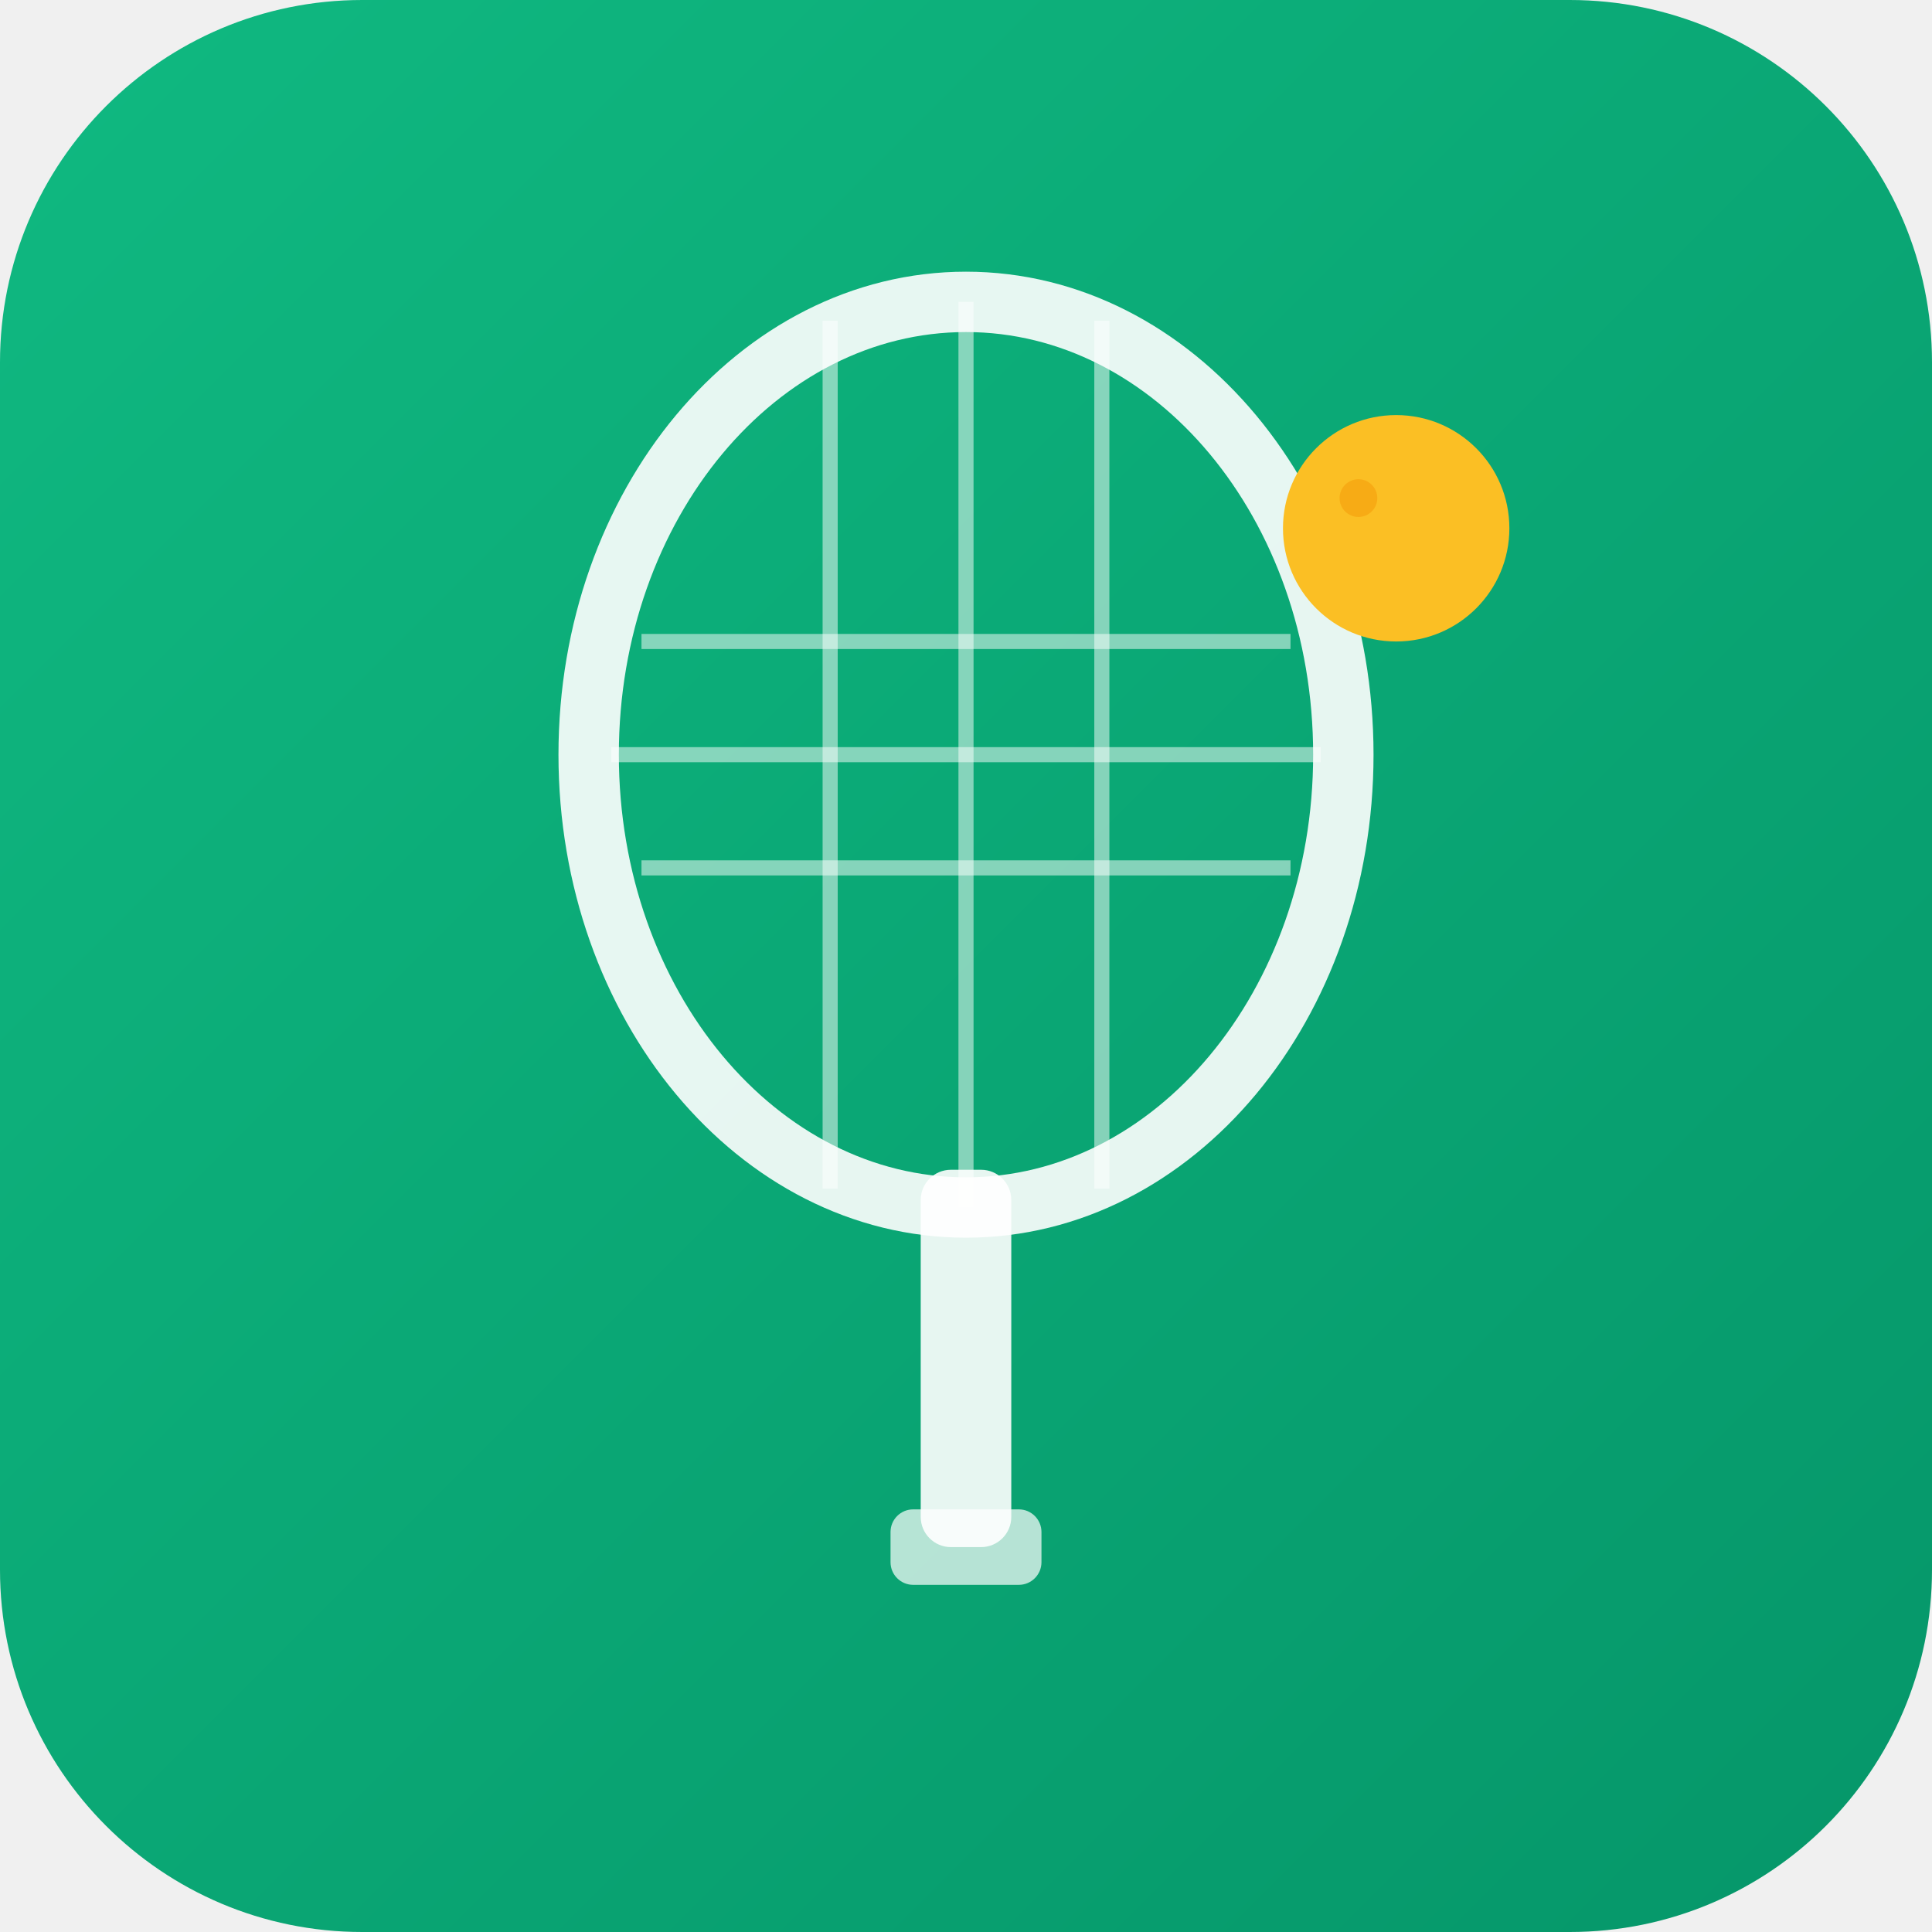
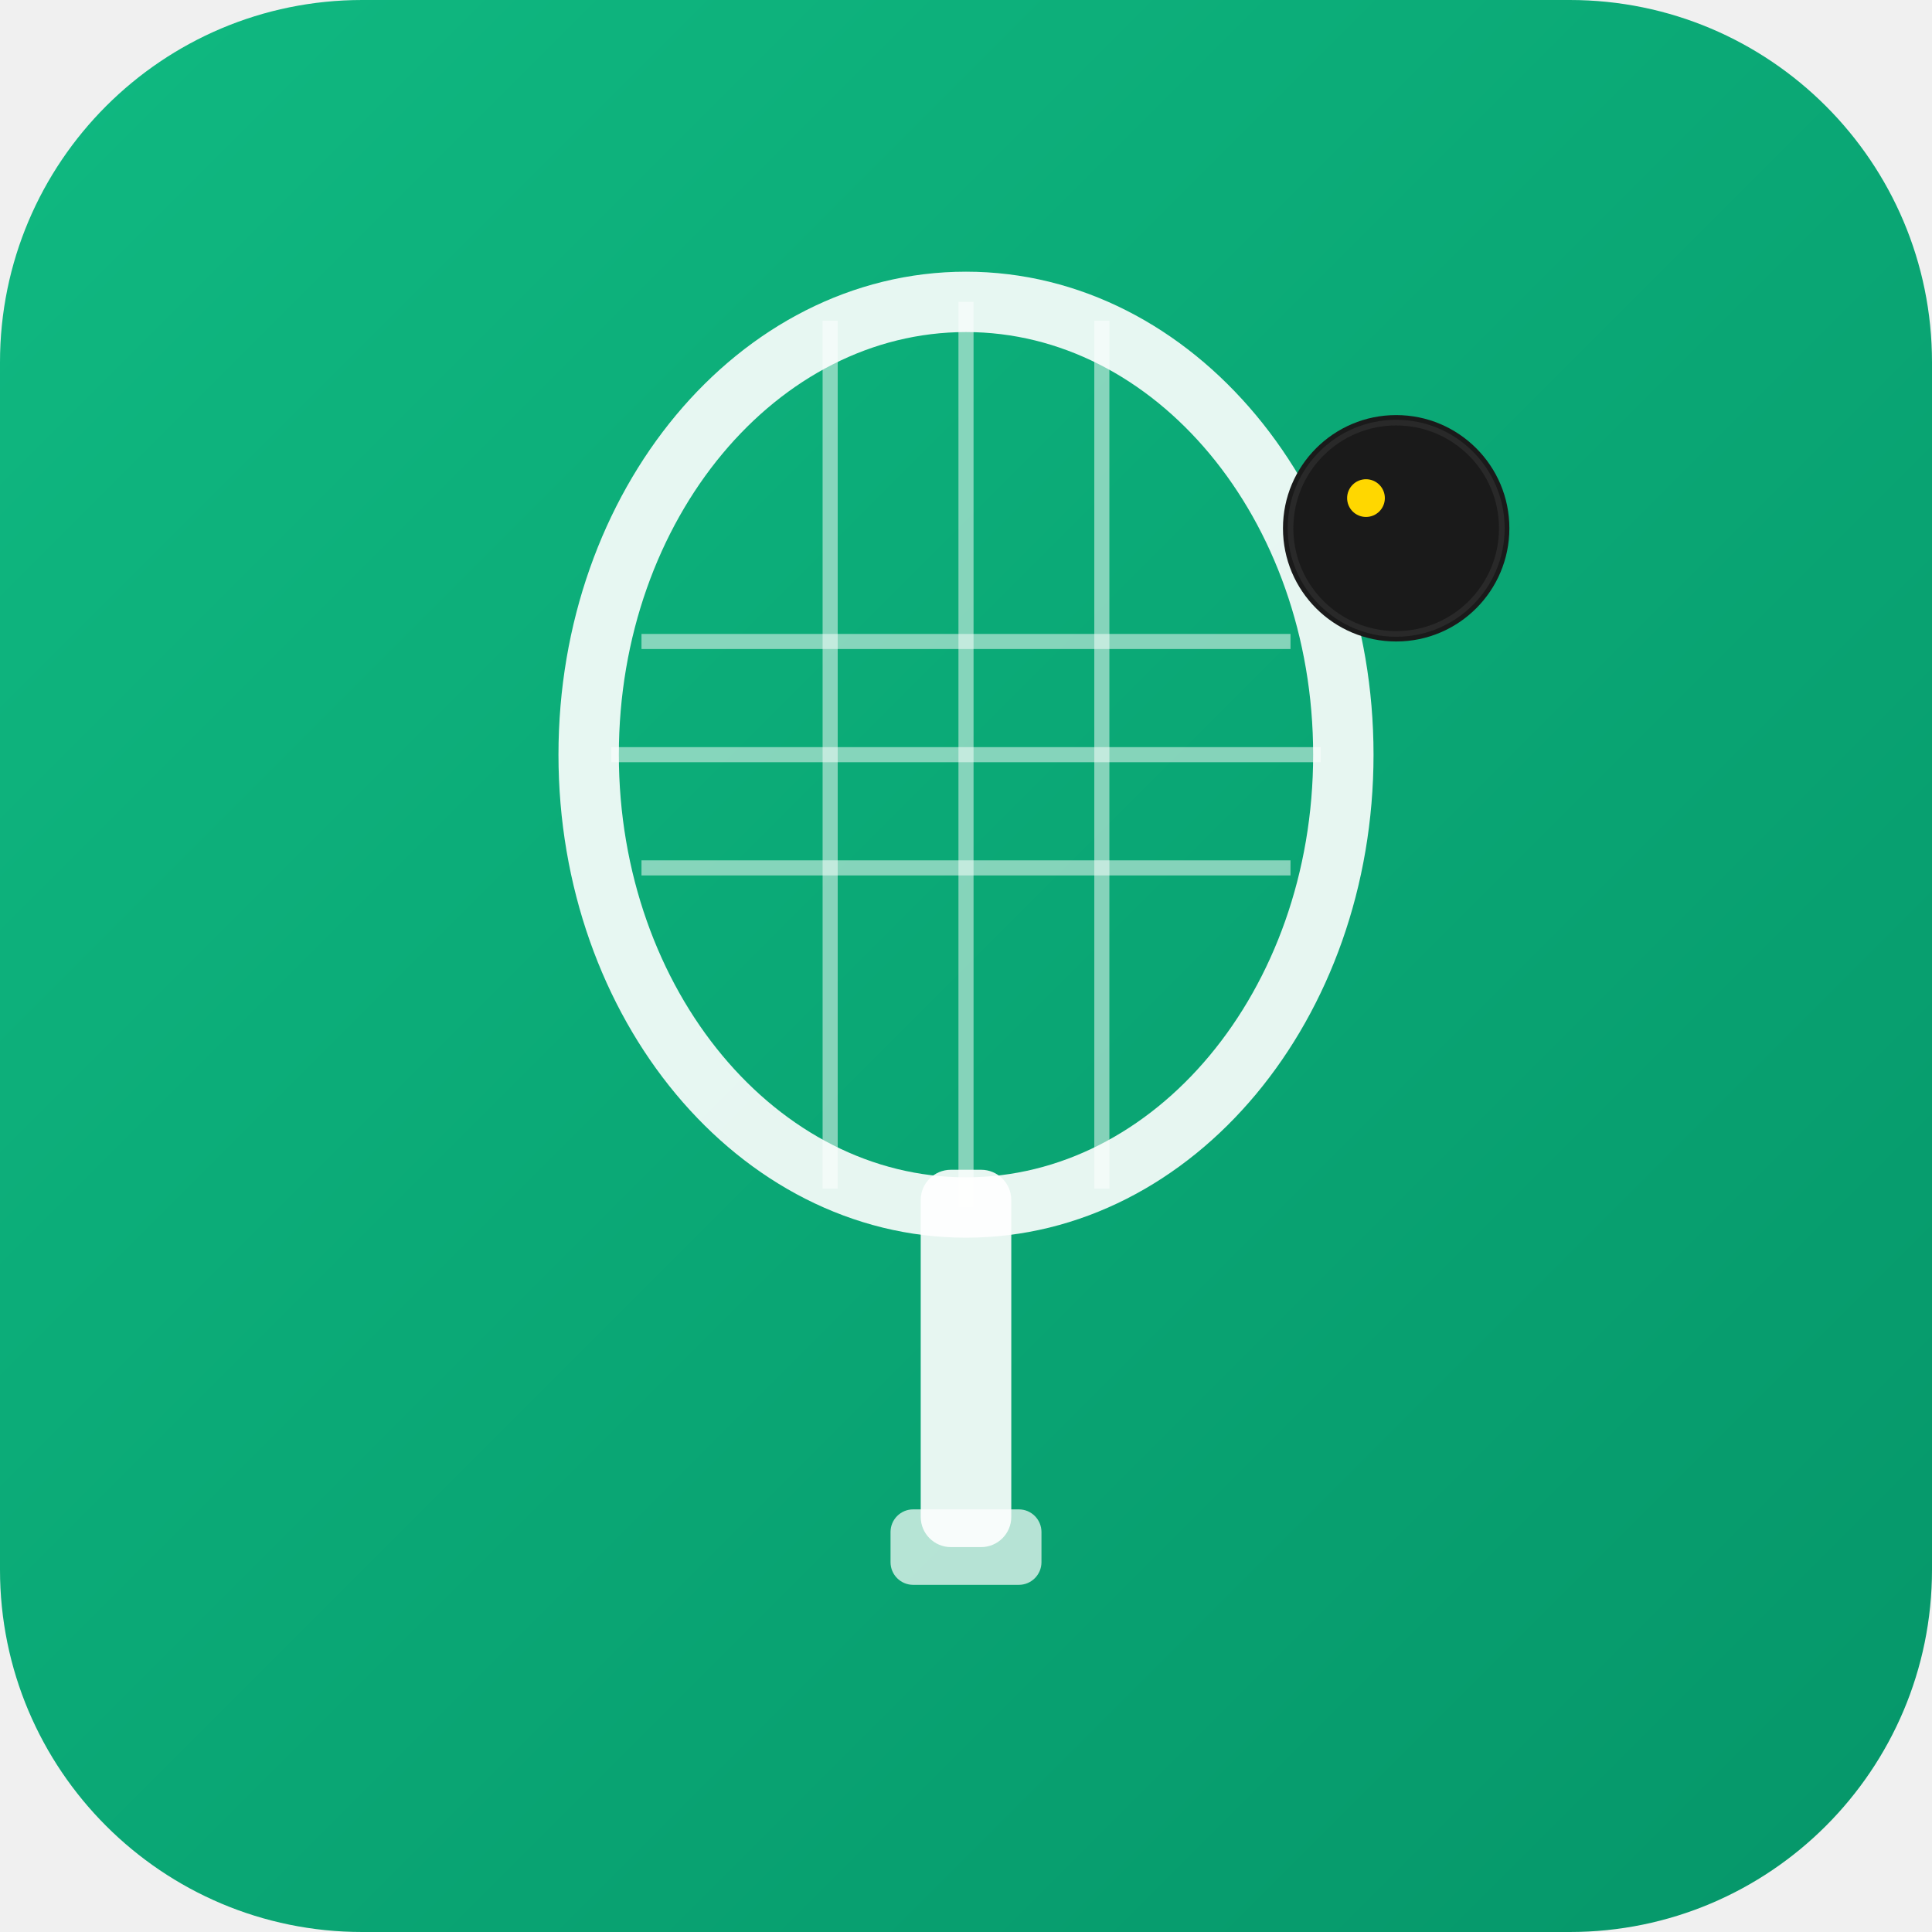
<svg xmlns="http://www.w3.org/2000/svg" viewBox="0 0 512 512">
  <defs>
    <linearGradient id="bg" x1="0%" y1="0%" x2="100%" y2="100%">
      <stop offset="0%" style="stop-color:#10B981" />
      <stop offset="100%" style="stop-color:#059669" />
    </linearGradient>
  </defs>
  <rect width="512" height="512" rx="96" fill="url(#bg)" />
  <ellipse cx="256" cy="200" rx="100" ry="120" fill="none" stroke="#fff" stroke-width="16" opacity="0.9" />
  <line x1="170" y1="170" x2="342" y2="170" stroke="#fff" stroke-width="4" opacity="0.5" />
  <line x1="162" y1="200" x2="350" y2="200" stroke="#fff" stroke-width="4" opacity="0.5" />
  <line x1="170" y1="230" x2="342" y2="230" stroke="#fff" stroke-width="4" opacity="0.5" />
  <line x1="220" y1="85" x2="220" y2="315" stroke="#fff" stroke-width="4" opacity="0.5" />
  <line x1="256" y1="80" x2="256" y2="320" stroke="#fff" stroke-width="4" opacity="0.5" />
  <line x1="292" y1="85" x2="292" y2="315" stroke="#fff" stroke-width="4" opacity="0.5" />
  <rect x="244" y="310" width="24" height="100" rx="8" fill="#fff" opacity="0.9" />
  <rect x="236" y="400" width="40" height="20" rx="6" fill="#fff" opacity="0.7" />
-   <circle cx="370" cy="140" r="30" fill="#FBBF24" />
-   <circle cx="360" cy="132" r="5" fill="#F59E0B" opacity="0.6" />
+   <circle cx="370" cy="140" r="30" fill="#1a1a1a" />
+   <circle cx="370" cy="140" r="28" fill="none" stroke="#333" stroke-width="1.5" opacity="0.6" />
+   <circle cx="362" cy="132" r="5" fill="#FFD700" />
</svg>
